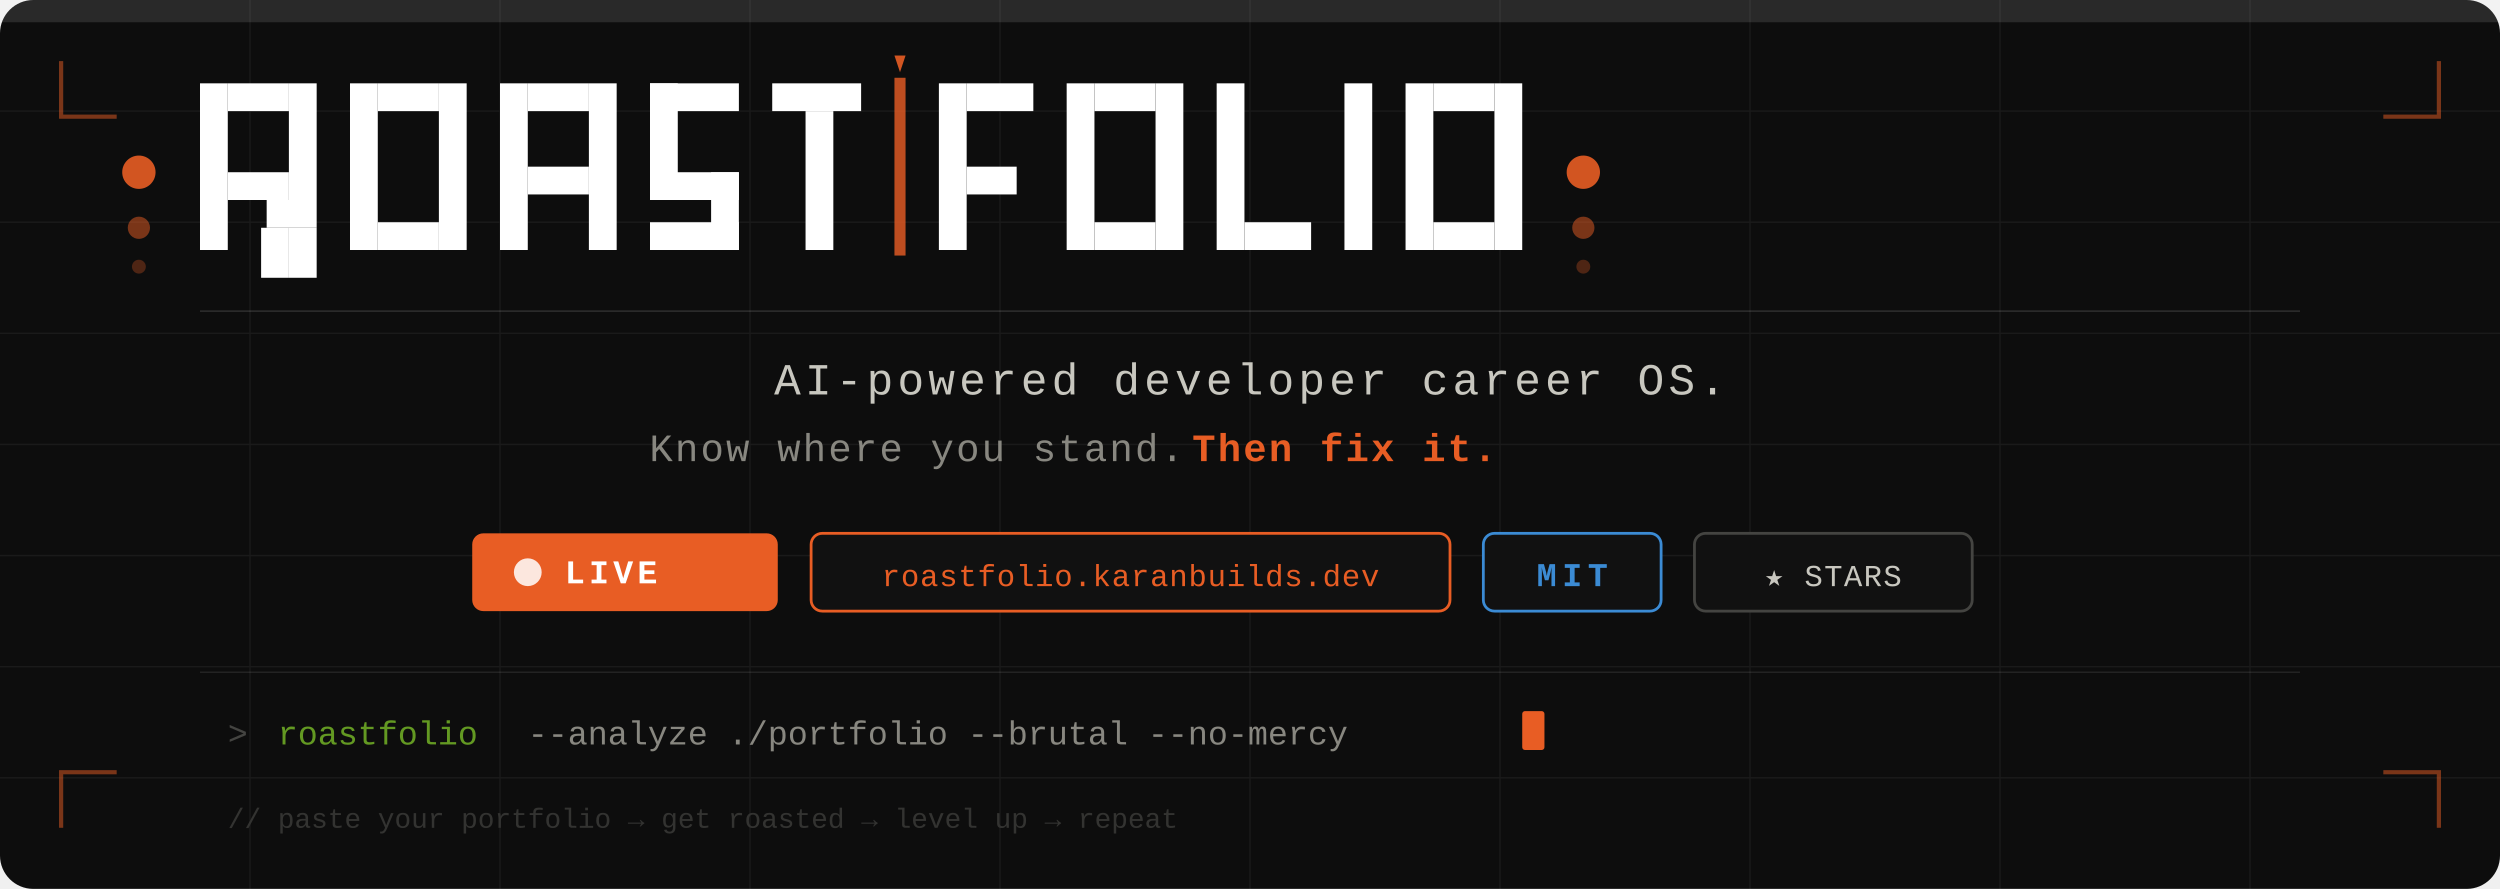
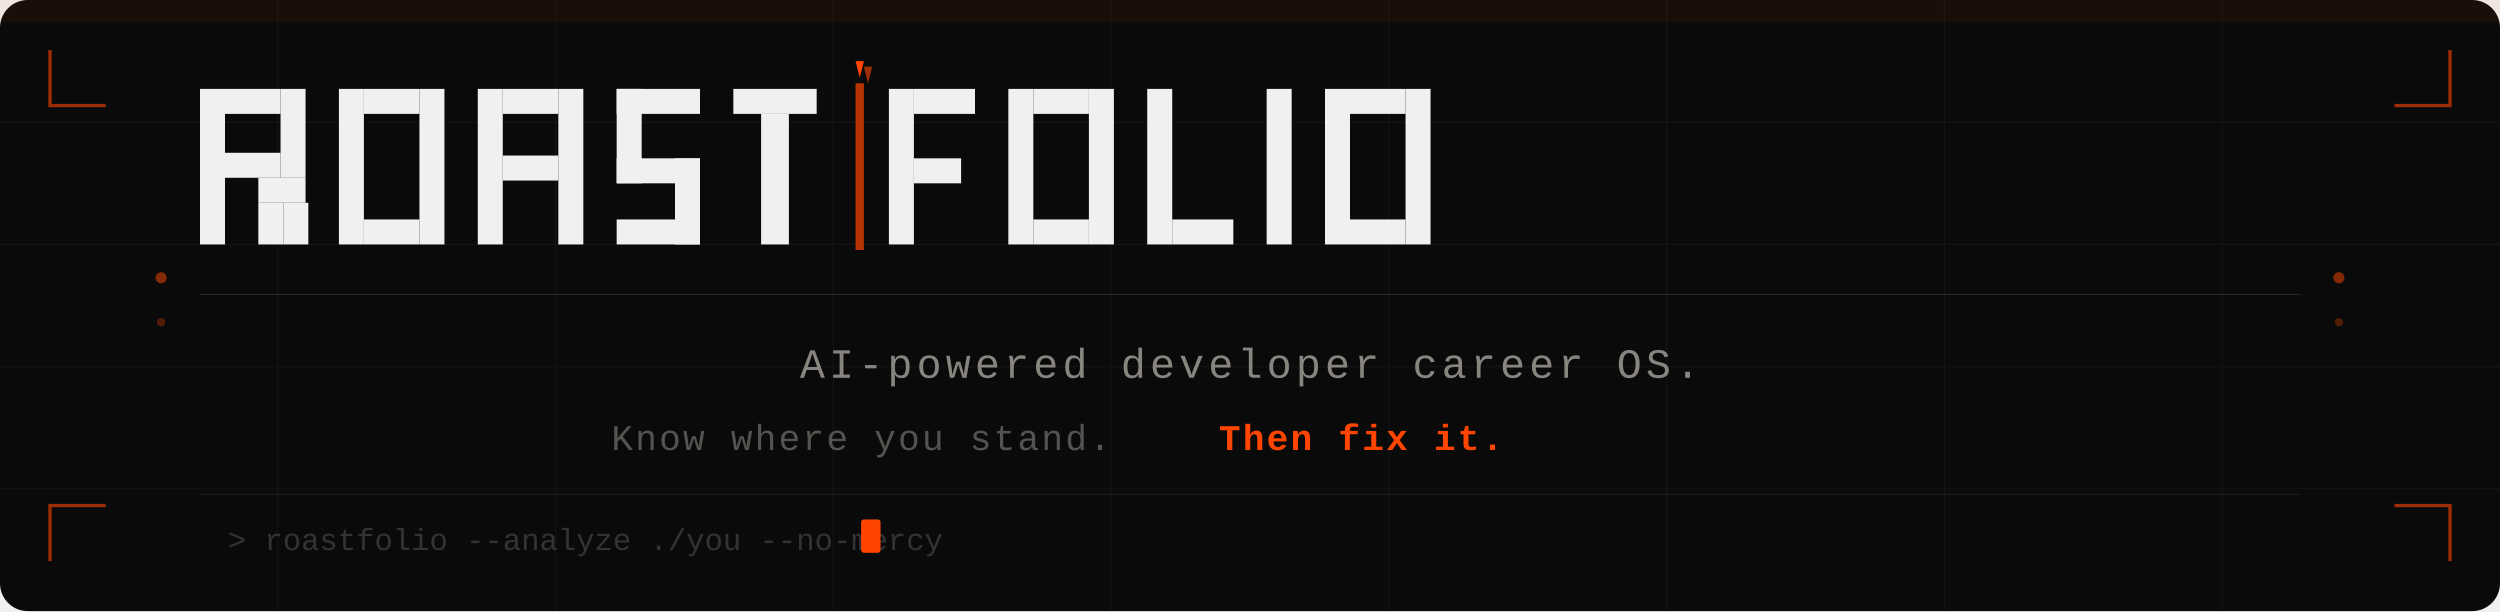
- <svg xmlns="http://www.w3.org/2000/svg" width="900" viewBox="0 0 900 320">
+ <svg xmlns="http://www.w3.org/2000/svg" width="900" viewBox="0 0 900 220">
  <defs>
    <style>
-       .scan { animation: scanline 4s linear infinite; }
-       @keyframes scanline {
-         0%   { transform: translateY(0px); opacity: 0.12; }
-         50%  { opacity: 0.18; }
-         100% { transform: translateY(320px); opacity: 0.12; }
-       }
-       .blink { animation: blinker 1.4s step-end infinite; }
-       @keyframes blinker {
-         0%, 100% { opacity: 1; }
-         50% { opacity: 0; }
-       }
-       .tag-pulse { animation: tagpulse 2.5s ease-in-out infinite; }
-       @keyframes tagpulse {
-         0%, 100% { opacity: 1; }
-         50% { opacity: 0.7; }
-       }
-     </style>
+ @keyframes blink{0%,100%{opacity:1}50%{opacity:0}}
+ @keyframes scan{0%{transform:translateY(-8px);opacity:0}30%{opacity:.07}70%{opacity:.07}100%{transform:translateY(228px);opacity:0}}
+ @keyframes ember{0%,100%{opacity:.9;r:3}50%{opacity:.4;r:2}}
+ .cur{animation:blink 1.2s step-end infinite}
+ .sweep{animation:scan 6s linear infinite}
+ .e1{animation:ember 2.1s ease-in-out infinite}
+ .e2{animation:ember 2.8s ease-in-out infinite .4s}
+ .e3{animation:ember 3.4s ease-in-out infinite .9s}
+ </style>
  </defs>
-   <rect x="0" y="0" width="900" height="320" rx="12" fill="#0d0d0d" />
-   <g opacity="0.055" stroke="#ffffff" stroke-width="0.5">
-     <line x1="0" y1="40" x2="900" y2="40" />
-     <line x1="0" y1="80" x2="900" y2="80" />
-     <line x1="0" y1="120" x2="900" y2="120" />
-     <line x1="0" y1="160" x2="900" y2="160" />
-     <line x1="0" y1="200" x2="900" y2="200" />
-     <line x1="0" y1="240" x2="900" y2="240" />
-     <line x1="0" y1="280" x2="900" y2="280" />
-     <line x1="90" y1="0" x2="90" y2="320" />
-     <line x1="180" y1="0" x2="180" y2="320" />
-     <line x1="270" y1="0" x2="270" y2="320" />
-     <line x1="360" y1="0" x2="360" y2="320" />
-     <line x1="450" y1="0" x2="450" y2="320" />
-     <line x1="540" y1="0" x2="540" y2="320" />
-     <line x1="630" y1="0" x2="630" y2="320" />
-     <line x1="720" y1="0" x2="720" y2="320" />
-     <line x1="810" y1="0" x2="810" y2="320" />
+   <rect width="900" height="220" rx="10" fill="#0a0a0a" />
+   <g stroke="#ffffff" stroke-width="0.4" opacity="0.04">
+     <line x1="0" y1="44" x2="900" y2="44" />
+     <line x1="0" y1="88" x2="900" y2="88" />
+     <line x1="0" y1="132" x2="900" y2="132" />
+     <line x1="0" y1="176" x2="900" y2="176" />
+     <line x1="100" y1="0" x2="100" y2="220" />
+     <line x1="200" y1="0" x2="200" y2="220" />
+     <line x1="300" y1="0" x2="300" y2="220" />
+     <line x1="400" y1="0" x2="400" y2="220" />
+     <line x1="500" y1="0" x2="500" y2="220" />
+     <line x1="600" y1="0" x2="600" y2="220" />
+     <line x1="700" y1="0" x2="700" y2="220" />
+     <line x1="800" y1="0" x2="800" y2="220" />
  </g>
-   <rect class="scan" x="0" y="0" width="900" height="8" fill="#ffffff" opacity="0.12" />
-   <circle cx="50" cy="62" r="6" fill="#E85D24" opacity="0.9" class="tag-pulse" />
-   <circle cx="50" cy="82" r="4" fill="#E85D24" opacity="0.5" />
-   <circle cx="50" cy="96" r="2.5" fill="#E85D24" opacity="0.3" />
-   <rect x="72" y="30" width="10" height="60" fill="#ffffff" />
-   <rect x="82" y="30" width="22" height="10" fill="#ffffff" />
-   <rect x="82" y="62" width="22" height="10" fill="#ffffff" />
-   <rect x="104" y="30" width="10" height="42" fill="#ffffff" />
-   <rect x="96" y="72" width="18" height="10" fill="#ffffff" />
-   <rect x="94" y="82" width="10" height="18" fill="#ffffff" />
-   <rect x="104" y="82" width="10" height="18" fill="#ffffff" />
-   <rect x="126" y="30" width="10" height="60" fill="#ffffff" />
-   <rect x="136" y="30" width="22" height="10" fill="#ffffff" />
-   <rect x="136" y="80" width="22" height="10" fill="#ffffff" />
-   <rect x="158" y="30" width="10" height="60" fill="#ffffff" />
-   <rect x="180" y="30" width="10" height="60" fill="#ffffff" />
-   <rect x="190" y="30" width="22" height="10" fill="#ffffff" />
-   <rect x="190" y="60" width="22" height="10" fill="#ffffff" />
-   <rect x="212" y="30" width="10" height="60" fill="#ffffff" />
-   <rect x="234" y="30" width="32" height="10" fill="#ffffff" />
-   <rect x="234" y="62" width="32" height="10" fill="#ffffff" />
-   <rect x="234" y="80" width="32" height="10" fill="#ffffff" />
-   <rect x="234" y="30" width="10" height="42" fill="#ffffff" />
-   <rect x="256" y="62" width="10" height="28" fill="#ffffff" />
-   <rect x="278" y="30" width="32" height="10" fill="#ffffff" />
-   <rect x="290" y="40" width="10" height="50" fill="#ffffff" />
-   <rect x="322" y="28" width="4" height="64" fill="#E85D24" opacity="0.8" />
-   <polygon points="322,20 326,20 324,26" fill="#E85D24" opacity="0.9" />
-   <rect x="338" y="30" width="10" height="60" fill="#ffffff" />
-   <rect x="348" y="30" width="24" height="10" fill="#ffffff" />
-   <rect x="348" y="60" width="18" height="10" fill="#ffffff" />
-   <rect x="384" y="30" width="10" height="60" fill="#ffffff" />
-   <rect x="394" y="30" width="22" height="10" fill="#ffffff" />
-   <rect x="394" y="80" width="22" height="10" fill="#ffffff" />
-   <rect x="416" y="30" width="10" height="60" fill="#ffffff" />
-   <rect x="438" y="30" width="10" height="60" fill="#ffffff" />
-   <rect x="448" y="80" width="24" height="10" fill="#ffffff" />
-   <rect x="484" y="30" width="10" height="60" fill="#ffffff" />
-   <rect x="506" y="30" width="10" height="60" fill="#ffffff" />
-   <rect x="516" y="30" width="22" height="10" fill="#ffffff" />
-   <rect x="516" y="80" width="22" height="10" fill="#ffffff" />
-   <rect x="538" y="30" width="10" height="60" fill="#ffffff" />
-   <circle cx="570" cy="62" r="6" fill="#E85D24" opacity="0.9" class="tag-pulse" />
-   <circle cx="570" cy="82" r="4" fill="#E85D24" opacity="0.5" />
-   <circle cx="570" cy="96" r="2.5" fill="#E85D24" opacity="0.3" />
-   <line x1="72" y1="112" x2="828" y2="112" stroke="#ffffff" stroke-width="0.5" opacity="0.15" />
-   <text x="450" y="142" text-anchor="middle" fill="#c8c7bf" font-family="'Courier New', monospace" font-size="16" letter-spacing="1.5">AI-powered developer career OS.</text>
-   <text x="330" y="166" text-anchor="middle" fill="#888780" font-family="'Courier New', monospace" font-size="14" letter-spacing="0.8">Know where you stand.</text>
-   <text x="484" y="166" text-anchor="middle" fill="#E85D24" font-family="'Courier New', monospace" font-size="14" font-weight="700" letter-spacing="0.8">Then fix it.</text>
-   <rect x="170" y="192" width="110" height="28" rx="4" fill="#E85D24" />
-   <circle cx="190" cy="206" r="5" fill="#ffffff" opacity="0.85" />
-   <text x="220" y="210" text-anchor="middle" fill="#ffffff" font-family="'Courier New', monospace" font-size="12" font-weight="700" letter-spacing="1.5">LIVE</text>
-   <rect x="292" y="192" width="230" height="28" rx="4" fill="#111111" stroke="#E85D24" stroke-width="1" />
-   <text x="407" y="211" text-anchor="middle" fill="#E85D24" font-family="'Courier New', monospace" font-size="11" letter-spacing="0.3">roastfolio.karanbuilds.dev</text>
-   <rect x="534" y="192" width="64" height="28" rx="4" fill="#111111" stroke="#3B8BD4" stroke-width="1" />
-   <text x="566" y="211" text-anchor="middle" fill="#3B8BD4" font-family="'Courier New', monospace" font-size="12" font-weight="700" letter-spacing="2">MIT</text>
-   <rect x="610" y="192" width="100" height="28" rx="4" fill="#111111" stroke="#444441" stroke-width="1" />
-   <text x="660" y="211" text-anchor="middle" fill="#c8c7bf" font-family="'Courier New', monospace" font-size="11" letter-spacing="0.5">★ STARS</text>
-   <line x1="72" y1="242" x2="828" y2="242" stroke="#ffffff" stroke-width="0.5" opacity="0.1" />
-   <text x="82" y="268" fill="#444441" font-family="'Courier New', monospace" font-size="12">&gt;</text>
-   <text x="100" y="268" fill="#639922" font-family="'Courier New', monospace" font-size="12">roastfolio</text>
-   <text x="190" y="268" fill="#888780" font-family="'Courier New', monospace" font-size="12">--analyze ./portfolio --brutal --no-mercy</text>
-   <rect class="blink" x="548" y="256" width="8" height="14" fill="#E85D24" rx="1" />
-   <text x="82" y="298" fill="#333331" font-family="'Courier New', monospace" font-size="10">// paste your portfolio → get roasted → level up → repeat</text>
-   <path d="M22 22 L22 42 L42 42" fill="none" stroke="#E85D24" stroke-width="1.5" opacity="0.5" />
-   <path d="M878 22 L878 42 L858 42" fill="none" stroke="#E85D24" stroke-width="1.5" opacity="0.5" />
-   <path d="M22 298 L22 278 L42 278" fill="none" stroke="#E85D24" stroke-width="1.5" opacity="0.5" />
-   <path d="M878 298 L878 278 L858 278" fill="none" stroke="#E85D24" stroke-width="1.5" opacity="0.5" />
+   <rect class="sweep" x="0" y="0" width="900" height="8" fill="#ff4500" opacity=".07" />
+   <path d="M18 18 L18 38 L38 38" fill="none" stroke="#ff4500" stroke-width="1.2" opacity="0.6" />
+   <path d="M882 18 L882 38 L862 38" fill="none" stroke="#ff4500" stroke-width="1.2" opacity="0.6" />
+   <path d="M18 202 L18 182 L38 182" fill="none" stroke="#ff4500" stroke-width="1.2" opacity="0.6" />
+   <path d="M882 202 L882 182 L862 182" fill="none" stroke="#ff4500" stroke-width="1.2" opacity="0.6" />
+   <circle class="e1" cx="58" cy="80" fill="#ff4500" />
+   <circle class="e2" cx="58" cy="100" r="2" fill="#ff4500" opacity=".5" />
+   <circle class="e3" cx="58" cy="116" r="1.5" fill="#ff4500" opacity=".3" />
+   <circle class="e1" cx="842" cy="80" fill="#ff4500" />
+   <circle class="e2" cx="842" cy="100" r="2" fill="#ff4500" opacity=".5" />
+   <circle class="e3" cx="842" cy="116" r="1.5" fill="#ff4500" opacity=".3" />
+   <rect x="72" y="32" width="9" height="56" fill="#f0f0f0" />
+   <rect x="81" y="32" width="20" height="9" fill="#f0f0f0" />
+   <rect x="81" y="55" width="20" height="9" fill="#f0f0f0" />
+   <rect x="101" y="32" width="9" height="32" fill="#f0f0f0" />
+   <rect x="93" y="64" width="17" height="9" fill="#f0f0f0" />
+   <rect x="93" y="73" width="9" height="15" fill="#f0f0f0" />
+   <rect x="102" y="73" width="9" height="15" fill="#f0f0f0" />
+   <rect x="122" y="32" width="9" height="56" fill="#f0f0f0" />
+   <rect x="131" y="32" width="20" height="9" fill="#f0f0f0" />
+   <rect x="131" y="79" width="20" height="9" fill="#f0f0f0" />
+   <rect x="151" y="32" width="9" height="56" fill="#f0f0f0" />
+   <rect x="172" y="32" width="9" height="56" fill="#f0f0f0" />
+   <rect x="181" y="32" width="20" height="9" fill="#f0f0f0" />
+   <rect x="181" y="56" width="20" height="9" fill="#f0f0f0" />
+   <rect x="201" y="32" width="9" height="56" fill="#f0f0f0" />
+   <rect x="222" y="32" width="30" height="9" fill="#f0f0f0" />
+   <rect x="222" y="57" width="30" height="9" fill="#f0f0f0" />
+   <rect x="222" y="79" width="30" height="9" fill="#f0f0f0" />
+   <rect x="222" y="32" width="9" height="34" fill="#f0f0f0" />
+   <rect x="243" y="57" width="9" height="31" fill="#f0f0f0" />
+   <rect x="264" y="32" width="30" height="9" fill="#f0f0f0" />
+   <rect x="274" y="41" width="10" height="47" fill="#f0f0f0" />
+   <rect x="308" y="30" width="3" height="60" fill="#ff4500" opacity=".7" />
+   <polygon points="308,22 311,22 309.5,28" fill="#ff4500" />
+   <polygon points="311,24 314,24 312.5,30" fill="#ff4500" opacity=".6" />
+   <rect x="320" y="32" width="9" height="56" fill="#f0f0f0" />
+   <rect x="329" y="32" width="22" height="9" fill="#f0f0f0" />
+   <rect x="329" y="57" width="17" height="9" fill="#f0f0f0" />
+   <rect x="363" y="32" width="9" height="56" fill="#f0f0f0" />
+   <rect x="372" y="32" width="20" height="9" fill="#f0f0f0" />
+   <rect x="372" y="79" width="20" height="9" fill="#f0f0f0" />
+   <rect x="392" y="32" width="9" height="56" fill="#f0f0f0" />
+   <rect x="413" y="32" width="9" height="56" fill="#f0f0f0" />
+   <rect x="422" y="79" width="22" height="9" fill="#f0f0f0" />
+   <rect x="456" y="32" width="9" height="56" fill="#f0f0f0" />
+   <rect x="477" y="32" width="9" height="56" fill="#f0f0f0" />
+   <rect x="486" y="32" width="20" height="9" fill="#f0f0f0" />
+   <rect x="486" y="79" width="20" height="9" fill="#f0f0f0" />
+   <rect x="506" y="32" width="9" height="56" fill="#f0f0f0" />
+   <line x1="72" y1="106" x2="828" y2="106" stroke="#ffffff" stroke-width="0.4" opacity="0.12" />
+   <text x="450" y="136" text-anchor="middle" fill="#888580" font-family="'Courier New',monospace" font-size="15" letter-spacing="1.5">AI-powered developer career OS.</text>
+   <text x="310" y="162" text-anchor="middle" fill="#555350" font-family="'Courier New',monospace" font-size="13" letter-spacing=".8">Know where you stand.</text>
+   <text x="490" y="162" text-anchor="middle" fill="#ff4500" font-family="'Courier New',monospace" font-size="13" font-weight="700" letter-spacing=".8">Then fix it.</text>
+   <line x1="72" y1="178" x2="828" y2="178" stroke="#ffffff" stroke-width="0.4" opacity="0.08" />
+   <text x="82" y="198" fill="#333" font-family="'Courier New',monospace" font-size="11">&gt; roastfolio --analyze ./you --no-mercy</text>
+   <rect class="cur" x="310" y="187" width="7" height="12" fill="#ff4500" rx="1" />
</svg>
